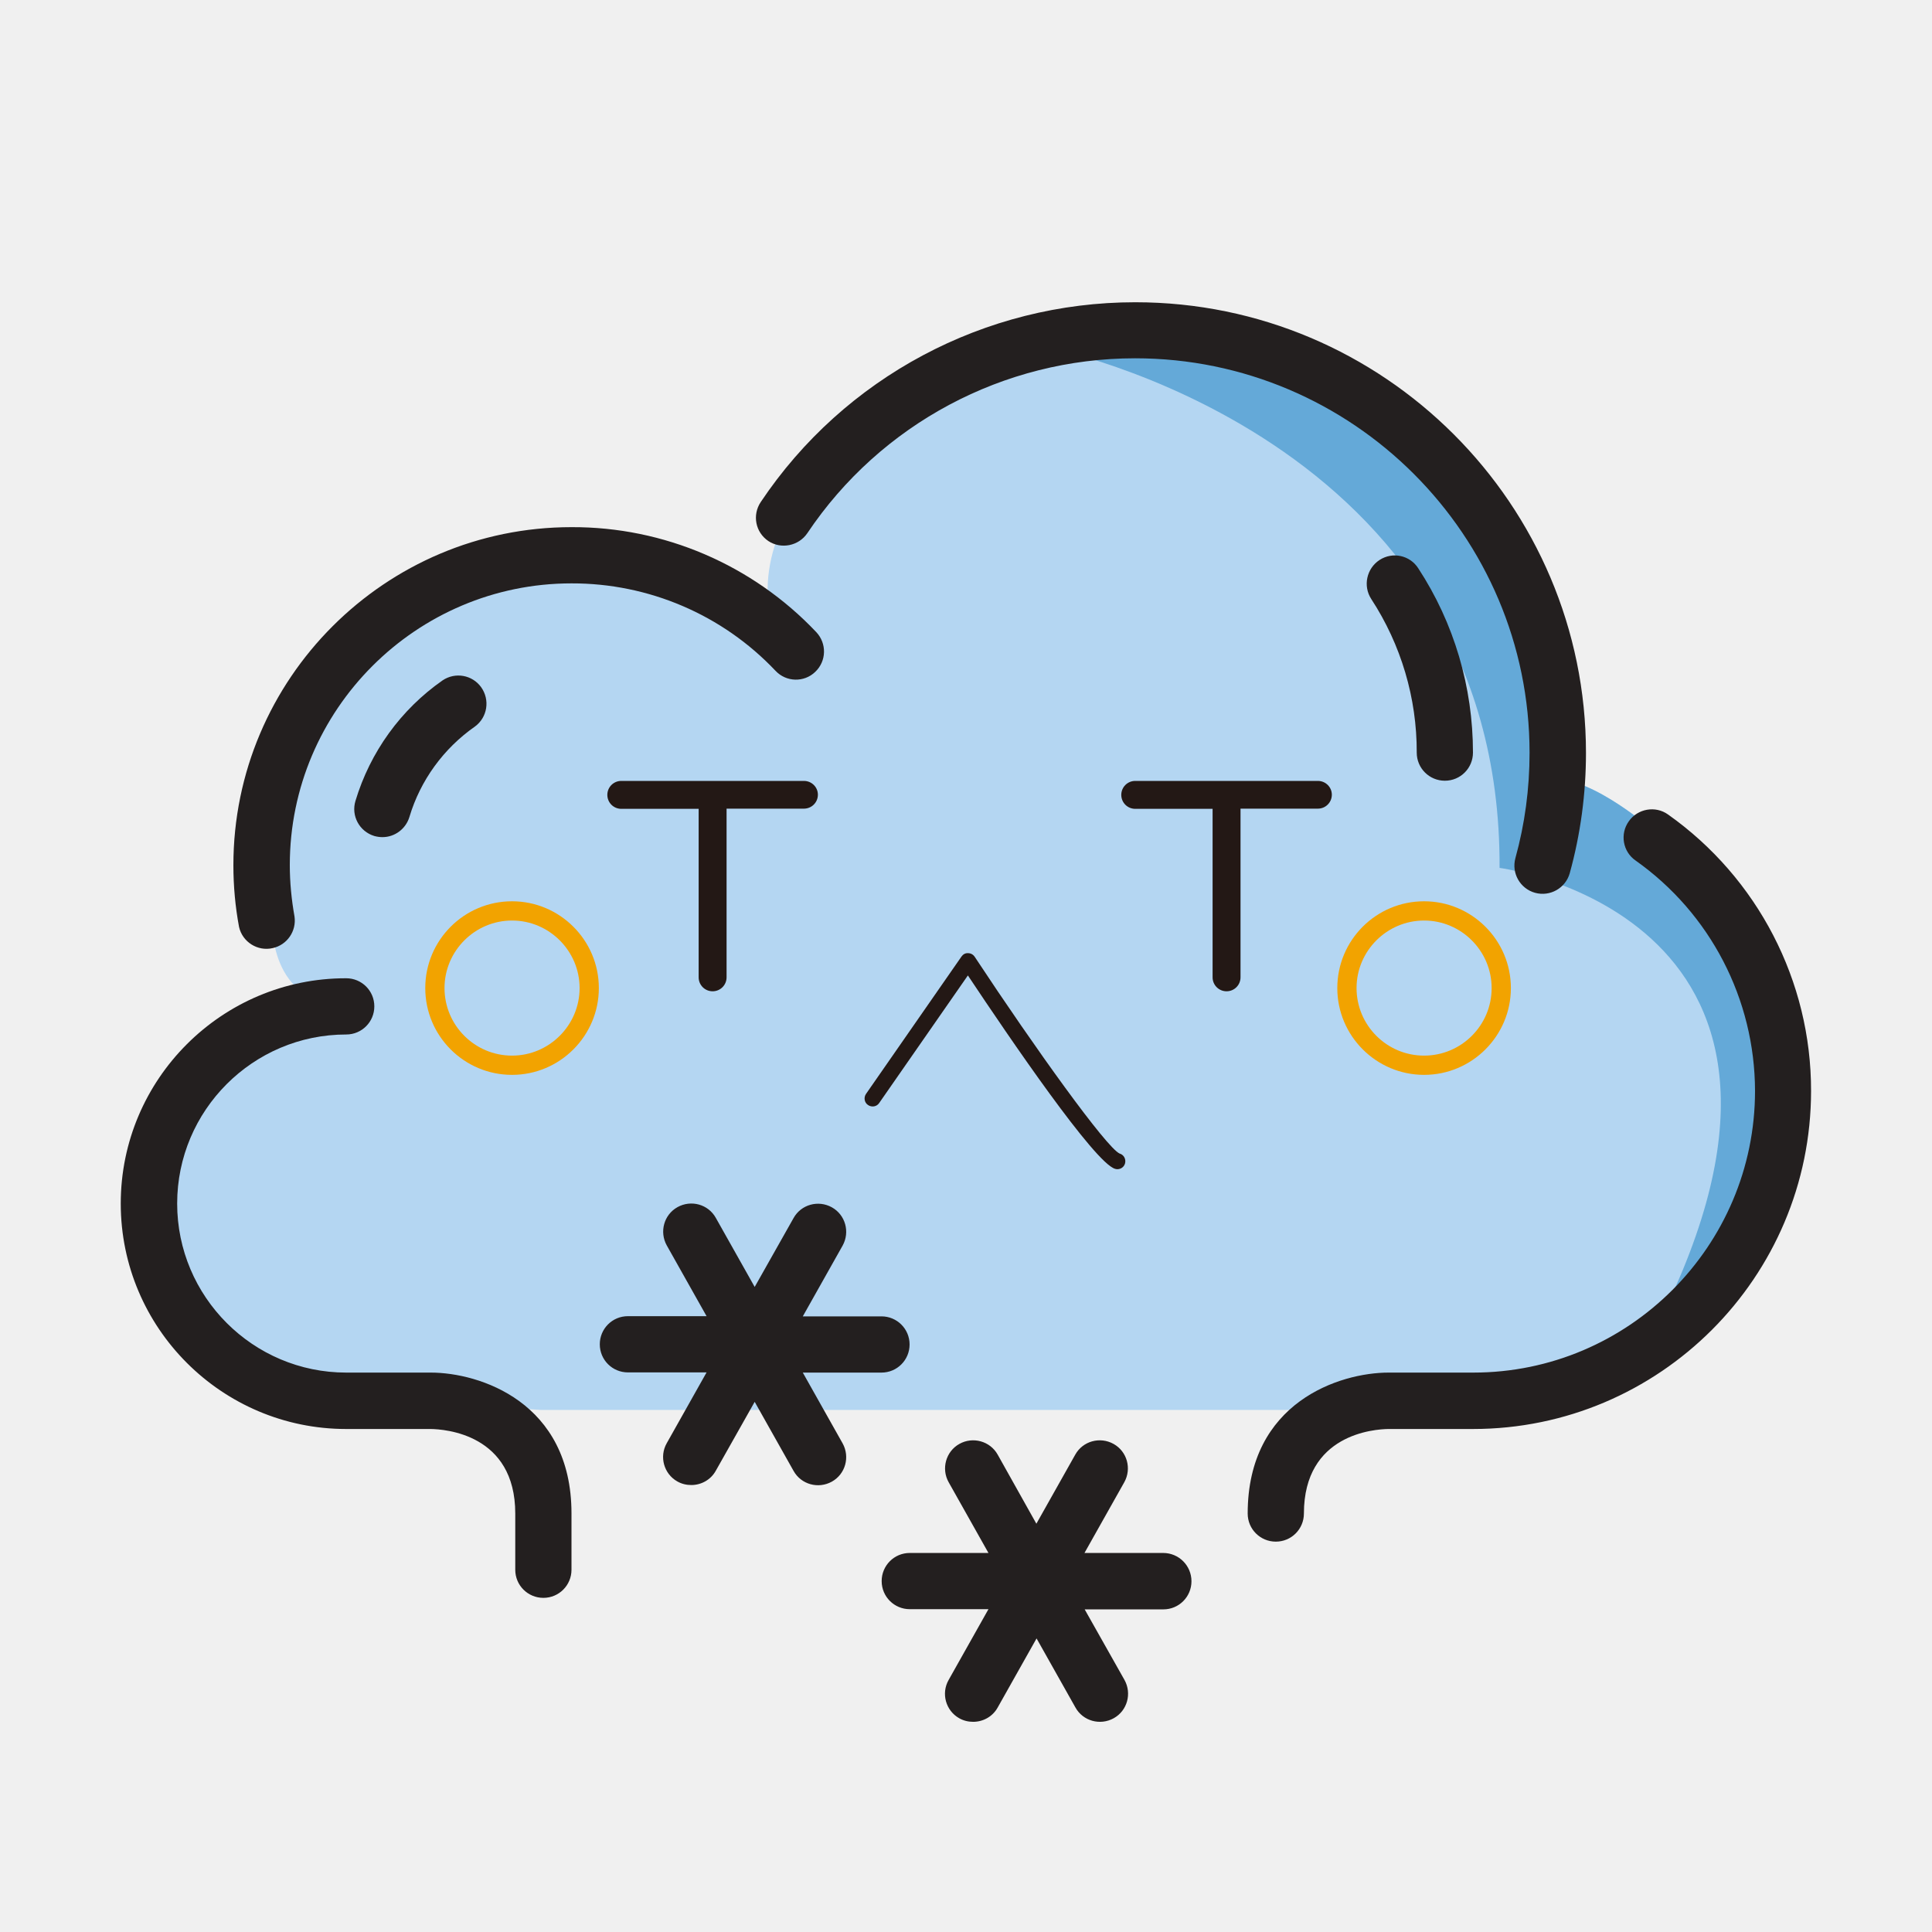
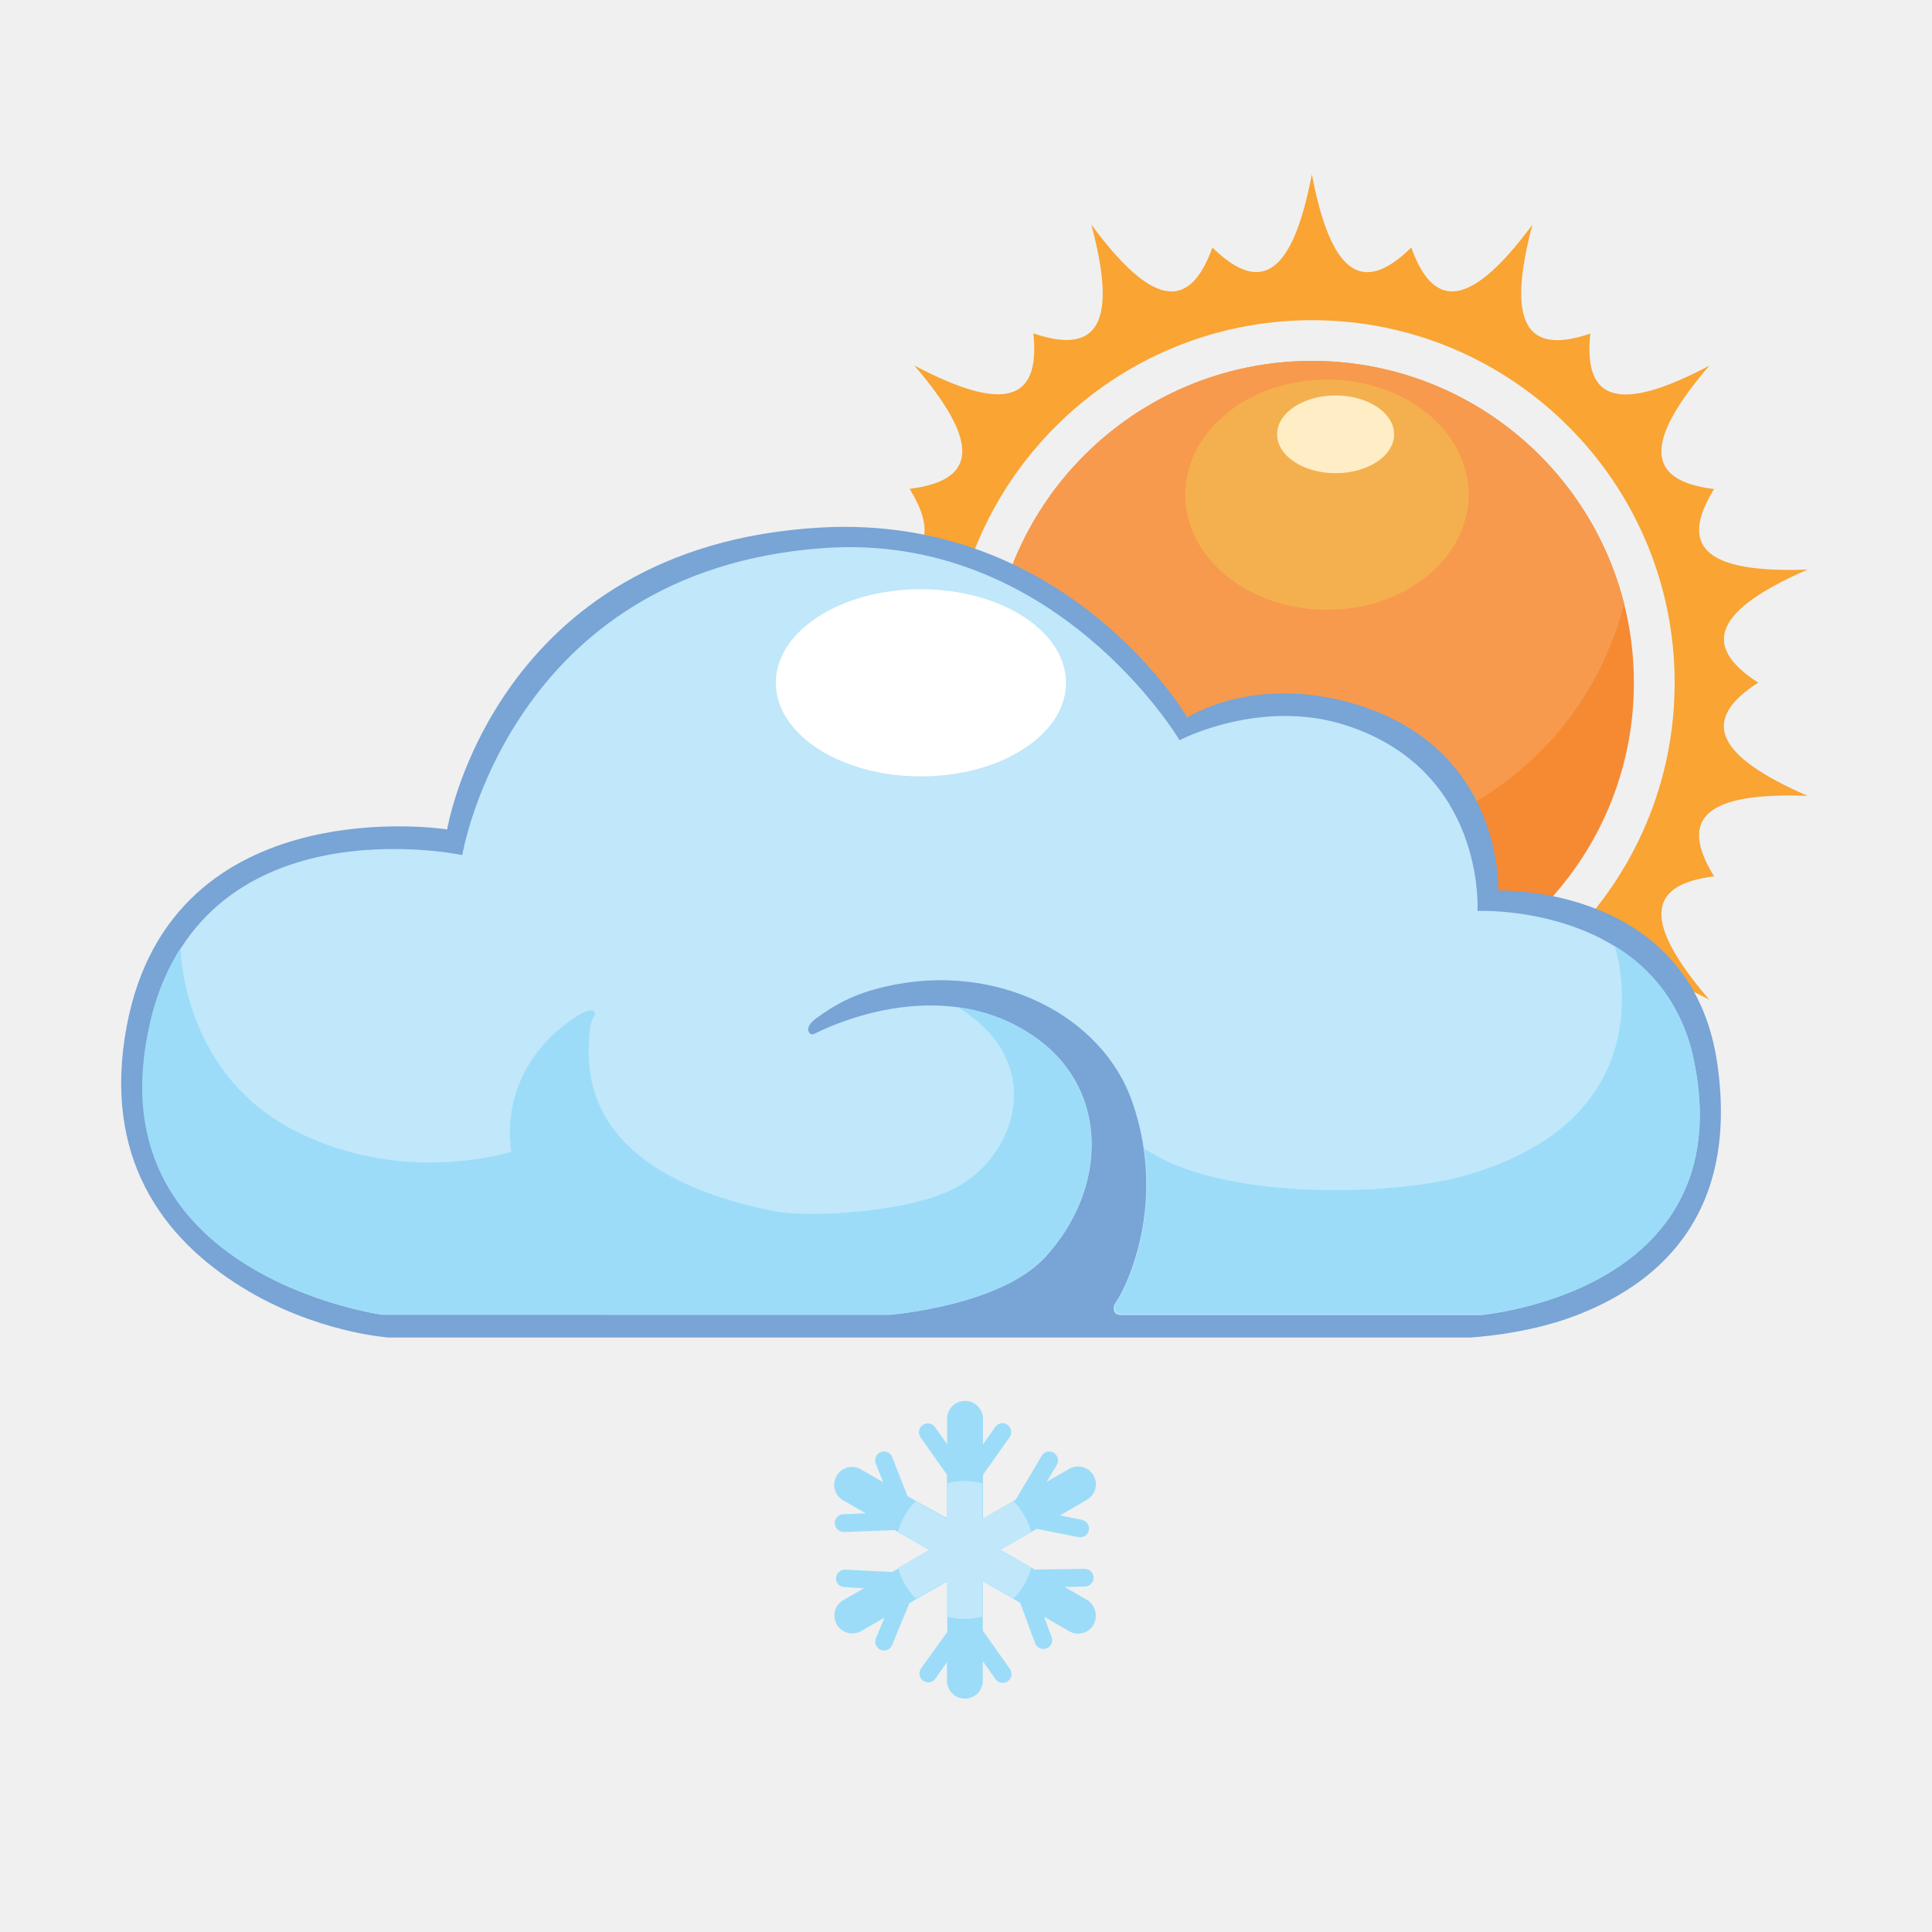
- <svg xmlns="http://www.w3.org/2000/svg" t="1734685757990" class="icon" viewBox="0 0 1024 1024" version="1.1" p-id="2092" width="200" height="200">
-   <path d="M416 183.9z" fill="#1BAFFF" p-id="2093" />
-   <path d="M286.8 747.3h406.9l129.4-12.4 78.4-39.8 43.6-80.9V527l-64.7-83.3s-30.5-28.1-53.8-30.9l-12.1-83.1-53.2-94.3-80.3-46.7-96.2-15.7-99.9 35.5s-97.1 52.3-74.7 126.9L338.4 299l-90.5 6.5-71.9 56-31.7 74.7v51.3s-2.8 45.9 41.1 45.8l-74.7 28.9L79 614.5l5.6 54.1 28 43.9 60.7 28 113.5 6.8z" fill="#B4D6F2" p-id="2094" />
-   <path d="M945.1 614.1V527l-64.7-83.3s-30.5-28.1-53.8-30.9l-12.1-83.1-53.2-94.3-80.3-46.7-29.7-4.9H554S795.9 230 794.8 460c0 0 196.6 26.1 80.7 248.1l26-13.2 43.6-80.8z" fill="#64A9D8" p-id="2095" />
-   <path d="M432.1 356.1c6-5.7 6.2-15.1 0.5-21.1-33.7-35.6-80.7-55.8-129.7-55.6-98.8 0-179.2 80.4-179.2 179.2 0 11 1 22 3 32.7 1.8 8 9.9 13.1 17.9 11.2 7.6-1.7 12.6-9 11.5-16.7-1.6-9-2.5-18.1-2.5-27.3 0-82.3 67-149.3 149.3-149.3 40.9-0.1 80 16.6 108.1 46.3 5.7 6.1 15.2 6.3 21.1 0.6M427.9 282.6c38.8-57.9 104-92.7 173.7-92.7 115.3 0 209.1 93.8 209.1 209.1 0 19-2.5 37.7-7.5 55.8-2.2 8 2.5 16.2 10.4 18.4 8 2.2 16.2-2.5 18.4-10.4 5.7-20.6 8.6-42.1 8.6-63.7 0-131.8-107.2-238.9-238.9-238.9-79.7 0-154.2 39.7-198.5 105.9-4.6 6.9-2.8 16.1 4.1 20.7 6.7 4.4 16 2.6 20.6-4.2M884.1 431.7c-6.7-4.8-16.1-3.1-20.8 3.6-4.8 6.7-3.2 16.1 3.6 20.8 39.6 28 63.2 73.5 63.3 122.1 0 82.3-67 149.3-149.3 149.3H736c-25.8 0-74.7 15.6-74.7 74.7 0 8.3 6.7 14.9 14.9 14.9 8.3 0 14.9-6.7 14.9-14.9 0-42.2 37.4-44.7 44.8-44.8h44.8c98.8 0 179.2-80.4 179.2-179.2 0.1-58.2-28.3-112.9-75.8-146.5M228.3 727.5h-44.8c-49.4 0-89.6-40.2-89.6-89.6s40.2-89.6 89.6-89.6c8.3 0 14.9-6.7 14.9-14.9 0-8.3-6.7-14.9-14.9-14.9C117.6 518.4 64 572 64 637.9s53.6 119.5 119.5 119.5h44.7c7.5 0.1 44.9 2.6 44.9 44.8V832c0 8.3 6.7 14.9 14.9 14.9 8.3 0 14.9-6.7 14.9-14.9v-29.9c0-59-48.8-74.6-74.6-74.6M616.5 823.1h-41.7l21.1-37.5c4-7.2 1.5-16.3-5.7-20.3s-16.3-1.5-20.3 5.7l-20.6 36.6-20.5-36.6c-4-7.2-13.2-9.7-20.3-5.7-7.2 4-9.7 13.2-5.7 20.3l21.1 37.5h-41.7c-8.3 0-14.9 6.7-14.9 14.9 0 8.3 6.7 14.9 14.9 14.9h41.7l-21.1 37.5c-4.1 7.2-1.5 16.3 5.6 20.3 2.3 1.3 4.8 1.9 7.4 1.9 5.2 0 10.3-2.7 13-7.6l20.6-36.6L570 905c4 7.2 13.1 9.7 20.3 5.7s9.7-13.1 5.7-20.3L574.9 853h41.7c8.3 0 14.9-6.7 14.9-14.9 0-8.3-6.7-15-15-15M425.5 727.5h41.7c8.3 0 14.9-6.7 14.9-14.9 0-8.3-6.7-14.9-14.9-14.9h-41.7l21.1-37.5c4-7.2 1.5-16.3-5.7-20.3s-16.3-1.5-20.3 5.7L400 682.1l-20.6-36.6c-4-7.2-13.1-9.7-20.3-5.7-7.2 4-9.7 13.1-5.7 20.3l21.1 37.5h-41.7c-8.3 0-14.9 6.7-14.9 14.9 0 8.3 6.7 14.9 14.9 14.9h41.7l-21.1 37.5c-4.1 7.2-1.5 16.3 5.6 20.3 2.3 1.3 4.8 1.9 7.4 1.9 5.2 0 10.3-2.7 13-7.6L400 743l20.6 36.6c4 7.2 13.1 9.7 20.3 5.7s9.7-13.1 5.7-20.3l-21.1-37.5" fill="#231F1F" p-id="2096" />
-   <path d="M731.2 296.8c-6.9 4.5-8.9 13.8-4.4 20.7 15.8 24.2 24.2 52.5 24.1 81.4 0 8.3 6.7 14.9 14.9 14.9 8.3 0 14.9-6.7 14.9-14.9 0-34.7-10-68.7-29-97.7-4.4-6.9-13.6-8.9-20.5-4.4M202.7 443.7c6.6 0 12.4-4.4 14.3-10.7 5.8-19.4 18.1-36.3 34.7-47.9 6.7-4.9 8.1-14.2 3.3-20.9-4.7-6.5-13.7-8.1-20.4-3.6-22.2 15.5-38.4 38-46.2 63.9-2.4 7.9 2.1 16.2 10 18.6 1.5 0.4 2.9 0.6 4.3 0.6" fill="#231F1F" p-id="2097" />
-   <path d="M593.4 611.4c-7-3.2-44.6-55.5-76.8-104.3-0.8-1.2-2.1-1.9-3.5-1.9-1.6-0.1-2.7 0.7-3.5 1.8L459 579.8c-1.3 1.9-0.9 4.6 1.1 5.9 1.9 1.3 4.6 0.9 5.9-1.1l47-67.6c22.3 33.5 67.2 99.4 78 102.5 0.4 0.1 0.8 0.2 1.2 0.2 1.9 0 3.6-1.2 4.1-3.1 0.6-2.3-0.7-4.6-2.9-5.2zM698.5 413.9h-96.8c-4.1 0-7.4 3.3-7.4 7.4 0 4.1 3.3 7.4 7.4 7.4h41V518c0 4.1 3.3 7.4 7.4 7.4s7.4-3.3 7.4-7.4v-89.4h41c4.1 0 7.4-3.3 7.4-7.4 0-4-3.3-7.3-7.4-7.3zM426.1 413.9h-96.8c-4.1 0-7.4 3.3-7.4 7.4 0 4.1 3.3 7.4 7.4 7.4h41V518c0 4.1 3.3 7.4 7.4 7.4 4.1 0 7.4-3.3 7.4-7.4v-89.4h41c4.1 0 7.4-3.3 7.4-7.4 0-4-3.3-7.3-7.4-7.3z" fill="#231815" p-id="2098" />
-   <path d="M271.4 477.7c-25.4 0-46 20.6-46 46s20.6 46 46 46 46-20.7 46-46c0-25.4-20.7-46-46-46z m0 81.8c-19.8 0-35.8-16.1-35.8-35.8s16.1-35.8 35.8-35.8 35.8 16.1 35.8 35.8-16.1 35.8-35.8 35.8z" fill="#F2A300" p-id="2099" />
-   <path d="M754.8 477.7c-25.4 0-46 20.6-46 46s20.7 46 46 46c25.4 0 46-20.7 46-46 0-25.4-20.7-46-46-46z m0 81.8c-19.8 0-35.8-16.1-35.8-35.8s16.1-35.8 35.8-35.8 35.8 16.1 35.8 35.8c0 19.8-16.1 35.8-35.8 35.8z" fill="#F2A300" p-id="2100" />
+ <svg xmlns="http://www.w3.org/2000/svg" t="1734715343466" class="icon" viewBox="0 0 1024 1024" version="1.1" p-id="3439" width="256" height="256">
+   <path d="M958 301.9c-53.2 1.9-68.8-11.5-49.5-42.7-36.4-4.4-37.2-25-2.5-65.4-47.1 24.9-67 19.5-63.1-17-34.7 11.9-44.3-6.3-30.7-57.7-31.7 42.8-51.9 46.6-64.2 12.1-26.2 25.8-42.7 13.6-52.7-38.8-10 52.4-26.5 64.5-52.7 38.8-12.4 34.6-32.6 30.7-64.2-12.2 13.8 51.4 4.2 69.6-30.7 57.7 3.9 36.5-16 41.9-63.1 17 34.7 40.4 33.9 60.9-2.5 65.4 19.3 31.3 3.8 44.6-49.5 42.7 48.8 21.3 57 40.2 26.1 60 31 19.8 22.7 38.7-26.1 60 53.2-1.9 68.8 11.5 49.5 42.7 36.4 4.4 37.2 25 2.5 65.4 47.1-24.9 67-19.5 63.1 17 34.7-11.9 44.3 6.3 30.7 57.7 31.7-42.8 51.9-46.6 64.2-12.1 26.2-25.8 42.7-13.6 52.7 38.8 10-52.4 26.5-64.5 52.7-38.8 12.4-34.6 32.6-30.8 64.2 12.1-13.8-51.5-4.1-69.6 30.7-57.7-3.9-36.5 16-41.9 63.1-17-34.7-40.4-33.9-61 2.5-65.4-19.3-31.3-3.8-44.6 49.5-42.7-48.8-21.3-57-40.2-26.1-60-30.8-19.7-22.7-38.6 26.1-59.9z m-262.6 278c-104.4-28.5-189.5-113.6-218-218 28.5-104.4 113.6-189.5 218-218 104.4 28.5 189.5 113.6 218 218-28.6 104.4-113.5 189.4-218 218z" fill="#F9A433" p-id="3440" />
+   <path d="M918.4 361.9c0-2.4-8.1-18.1-8.2-20.4-0.5-13.4-2.1-13.3-5-26 0.6-0.6 1.1-1.2 1.7-1.8-0.8-0.3-1.5-0.6-2.3-0.9-7.2-30.5-21-59-40.4-83.6 0.3-0.8 0.5-1.6 0.8-2.5-0.9 0.1-1.8 0.2-2.6 0.2-19.7-24.3-44.5-44.1-72.6-57.9-0.2-0.8-0.3-1.7-0.3-2.5-0.7 0.5-1.4 0.8-2.1 1.3-27.5-13.1-43.6-20.5-76-20.7-0.4-0.7-15.5-12.5-15.9-13.2-0.4 0.7-17.6 12.5-18 13.2-32.4 0.2-46.5 7.6-74 20.7-0.7-0.4-1.4-0.8-2.1-1.3-0.1 0.8-0.2 1.6-0.3 2.5-28.1 13.8-52.8 33.6-72.5 57.9-0.9-0.1-1.7-0.1-2.6-0.2 0.3 0.8 0.5 1.6 0.8 2.5-19.4 24.6-33.2 53.1-40.4 83.5-0.8 0.3-1.5 0.6-2.3 0.9 0.6 0.6 1.1 1.2 1.7 1.8-2.9 13.1-4.7 14.5-5.1 28.3 0 2-8.4 16.1-8.4 18.2 0 1.8 8.4 18 8.4 19.8 0.4 14.1 2.1 13.4 5.1 26.7-0.6 0.6-1.1 1.2-1.7 1.8 0.8 0.3 1.6 0.6 2.3 0.9 7.2 30.5 20.9 59 40.4 83.5-0.3 0.8-0.5 1.7-0.8 2.5 0.9-0.1 1.8-0.2 2.6-0.2 19.7 24.3 44.4 44.1 72.5 58 0.2 0.8 0.3 1.7 0.3 2.5 0.7-0.5 1.4-0.8 2.1-1.3 27.5 13.1 38.2 20.5 70.5 20.7 0.4 0.7 21 12.4 21.4 13.1 0.4-0.7 17.8-12.4 18.3-13.1 32.4-0.2 46.2-7.6 73.7-20.7 0.7 0.4 1.4 0.8 2.1 1.3 0.1-0.8 0.2-1.6 0.3-2.5 28.1-13.9 52.8-33.6 72.6-58 0.8 0.1 1.7 0.1 2.6 0.2-0.3-0.8-0.5-1.6-0.8-2.5 19.4-24.6 33.2-53.1 40.4-83.5 0.8-0.3 1.5-0.6 2.3-0.9-0.6-0.6-1.1-1.2-1.7-1.8 2.9-13.1 4.7-12.3 5.1-26.1 0-2.1 8.1-18.4 8.1-20.4z m-223 192.2c-106.2 0-192.2-86.1-192.2-192.2s86.1-192.2 192.2-192.2 192.2 86.1 192.2 192.2-86.1 192.2-192.2 192.2z" fill="#F9A433" p-id="3441" />
+   <path d="M695.4 361.9m-170.6 0a170.6 170.6 0 1 0 341.2 0 170.6 170.6 0 1 0-341.2 0Z" fill="#F58A33" p-id="3442" />
+   <path d="M695.4 191.3c-78.1 0-146.2 53-165.4 128.7 23.2 91.4 116 146.6 207.4 123.4C798 428 845.4 380.7 860.8 320c-19.2-75.7-87.4-128.7-165.4-128.7z" fill="#F79A4D" p-id="3443" />
+   <path d="M628.2 262.2a75.1 61 0 1 0 150.2 0 75.1 61 0 1 0-150.2 0Z" fill="#F4B04E" p-id="3444" />
+   <path d="M676.9 230.2a31 20.6 0 1 0 62 0 31 20.6 0 1 0-62 0Z" fill="#FFEEC5" p-id="3445" />
+   <path d="M237 439.6S91.1 416.7 67.2 543.7C54 613.8 86.6 656.6 128.3 682.3c38.8 24 77.5 26.6 77.5 26.6h573.3s29.2-1.4 55.5-11.4c41.2-15.6 87.3-50.6 75.7-133.1-13.4-96-116.2-92.4-116.2-92.4s3.2-74.9-75.5-98.7c-54.2-16.3-89.3 7-89.3 7s-63-108-194.3-100.7c-173.2 9.8-198 160-198 160z" fill="#78A4D6" p-id="3446" />
+   <path d="M898.3 564.6c-16.3-86.2-115.2-81.8-115.2-81.8s4.6-74.4-69.8-98.4c-45.2-14.6-88.1 7.9-88.1 7.9s-65.7-110.7-189-101.8C270 302.6 245 453.2 245 453.2s-139.6-29.7-165.9 91.5C50.7 676.3 202.8 696.9 202.8 696.9h268.7s58.9-4.6 82.7-30.8c32.4-35.4 34.1-87.4-4.1-115.3-34.4-25.2-76.2-19.6-105.5-8.5-11.9 4.5-13 6.2-14.5 5.9-1.1-0.2-4.4-3.5 2.7-8.6 8.9-6.5 19.1-12.7 36.6-16.7 59.5-13.7 115.4 16 130.8 61.4 11 31.7 9.6 66.3-3.9 97-4.2 9.3-6.1 9.1-6 12.5 0.1 3.7 4.6 3.2 4.6 3.2h190.3c0.2-0.2 136-11.4 113.1-132.4z" fill="#C0E7FA" p-id="3447" />
+   <path d="M471.4 696.8s58.9-4.6 82.7-30.8c21.7-23.8 29.5-54.8 20.9-81.2-3.2-9.5-8.5-18.2-15.3-25.5-0.5-0.6-1.1-1.2-1.7-1.7-0.7-0.7-1.4-1.4-2.2-2.1-1.8-1.6-3.8-3.2-5.8-4.8-12.2-9-26.5-14.7-41.5-16.7h-0.6c46.9 28.6 31.2 77.7-0.6 95.2-25.1 13.8-79.8 16.3-97 12.8-103.4-20.9-100-75.8-97.5-97.2 0.6-5.8 4.2-7.7 1.5-9.1s-10.5 4.1-13.8 6.6c-38.1 28.6-29.4 68.1-29.4 68.1s-57.5 18.9-116-11.7C101 570.4 96 513.2 95.7 502.5l-1.5 2.4c-1.4 2.5-3.7 6.3-6.1 11.6-0.9 2-1.8 4.2-2.7 6.3-0.3 0.7-0.5 1.4-0.8 2.1-0.9 2.4-1.7 5-2.5 7.5-0.3 0.9-0.6 1.9-0.9 2.9-0.7 2.4-1.3 4.9-1.8 7.4-0.9 3.9-1.7 7.9-2.4 12.5-0.6 3.7-0.9 7.1-1.2 10.5 0 0.4-0.1 0.7-0.1 1.1-0.2 2.8-0.3 5.6-0.3 8.3v3.3c0 1.9 0.1 3.9 0.2 5.8 6.5 96.2 127 112.5 127 112.5l268.8 0.1zM900.9 586.3c-0.3-7.2-1.2-14.3-2.5-21.4-0.3-1.7-0.7-3.3-1-4.9l-0.3-1.5c-0.2-1-0.5-1.9-0.7-2.9-5.8-21-16.8-35.9-29.8-46.6-3.4-2.7-7-5.3-10.7-7.6-0.3-0.2 30.8 90.6-79.8 121.8-38.9 11-129.8 13.2-169.6-14.5 3.5 24.5 0.1 49.5-9.7 72.2-4.2 9.3-6.1 9.1-6 12.5 0.1 3.7 4.6 3.2 4.6 3.2h190.3c-0.3 0.2 118.8-9.7 115.2-110.3z" fill="#9CDCF8" p-id="3448" />
+   <path d="M411.2 361.9a76.9 49.6 0 1 0 153.8 0 76.9 49.6 0 1 0-153.8 0Z" fill="#FFFFFF" p-id="3449" />
+   <path d="M576 847.9l-11.8-6.8 11-0.2c2.6-0.2 4.6-2.4 4.4-5-0.1-2.4-2.1-4.3-4.6-4.4l-26.6 0.4-18.1-10.5 19.2-11.1 22 4.4c2.5 0.6 5-1 5.6-3.5s-1-5-3.5-5.6c-0.1 0-0.2 0-0.3-0.1l-11.5-2.3 14.3-8.3c4.5-2.6 6.1-8.4 3.5-12.9-2.6-4.5-8.4-6.1-12.9-3.5l-11.9 6.9 5.4-9.1c1.3-2.3 0.4-5.1-1.8-6.4-2.2-1.2-4.9-0.5-6.2 1.6l-13.9 23.4-17.3 10v-23.2l14.2-20.1c1.4-2.2 0.8-5.1-1.3-6.5-2.1-1.4-4.8-0.9-6.3 1.1l-6.6 9.3V752c0-5.2-4.2-9.5-9.5-9.5s-9.5 4.2-9.5 9.5v13.5l-6.5-9.2c-1.6-2.1-4.5-2.5-6.6-0.9-2 1.5-2.4 4.3-1.1 6.3l14.1 19.9v23.1L481 793l-8.1-20.7c-0.9-2.4-3.7-3.6-6.1-2.6-2.4 0.9-3.6 3.7-2.6 6.1l3.9 9.8-11.8-6.8c-4.5-2.6-10.3-1.1-12.9 3.5-2.6 4.5-1.1 10.3 3.5 12.9l12 6.9-12.2 0.5c-2.6 0.2-4.5 2.5-4.2 5.1 0.2 2.4 2.2 4.2 4.6 4.3l27.1-1 18.6 10.7-20 11.5-24.9-1.3c-2.6 0-4.7 2-4.8 4.6 0 2.5 1.8 4.5 4.3 4.7l10.5 0.6-10.9 6.3c-4.5 2.6-6.1 8.4-3.5 12.9 2.6 4.5 8.4 6.1 12.9 3.5l12.4-7.1-4.6 11.1c-0.9 2.4 0.3 5.1 2.7 6 2.3 0.9 4.9-0.2 5.9-2.5l9.2-22.3 20.1-11.6v26.8l-14 19.5c-1.4 2.2-0.8 5.1 1.3 6.5 2.1 1.4 4.8 0.9 6.3-1.1l6.2-8.8v9.8c0 5.2 4.2 9.5 9.5 9.5s9.5-4.2 9.5-9.5v-10.4l6.8 9.7c1.6 2.1 4.5 2.5 6.6 0.9 2-1.5 2.4-4.3 1.1-6.3l-14.5-20.4v-26.2l19.8 11.4 7.9 21.4c0.9 2.4 3.6 3.7 6 2.8 2.4-0.9 3.7-3.6 2.8-6l-4-10.8 13.3 7.7c4.5 2.6 10.3 1.1 12.9-3.5 2.5-4.8 0.9-10.6-3.6-13.2z" fill="#9CDCF8" p-id="3450" />
+   <path d="M546.6 830.9l-16.3-9.4 16.3-9.5c-1.7-6.2-4.9-11.9-9.5-16.4l-16.4 9.4v-18.8c-6.2-1.7-12.7-1.7-18.9 0v18.9l-16.4-9.5c-4.6 4.5-7.8 10.2-9.5 16.4l16.4 9.5L476 831c1.7 6.2 4.9 11.8 9.5 16.4l16.4-9.5v18.9c6.2 1.7 12.7 1.7 18.9 0v-18.9l16.3 9.4c4.6-4.5 7.9-10.2 9.5-16.4z" fill="#C0E7FA" p-id="3451" />
</svg>
